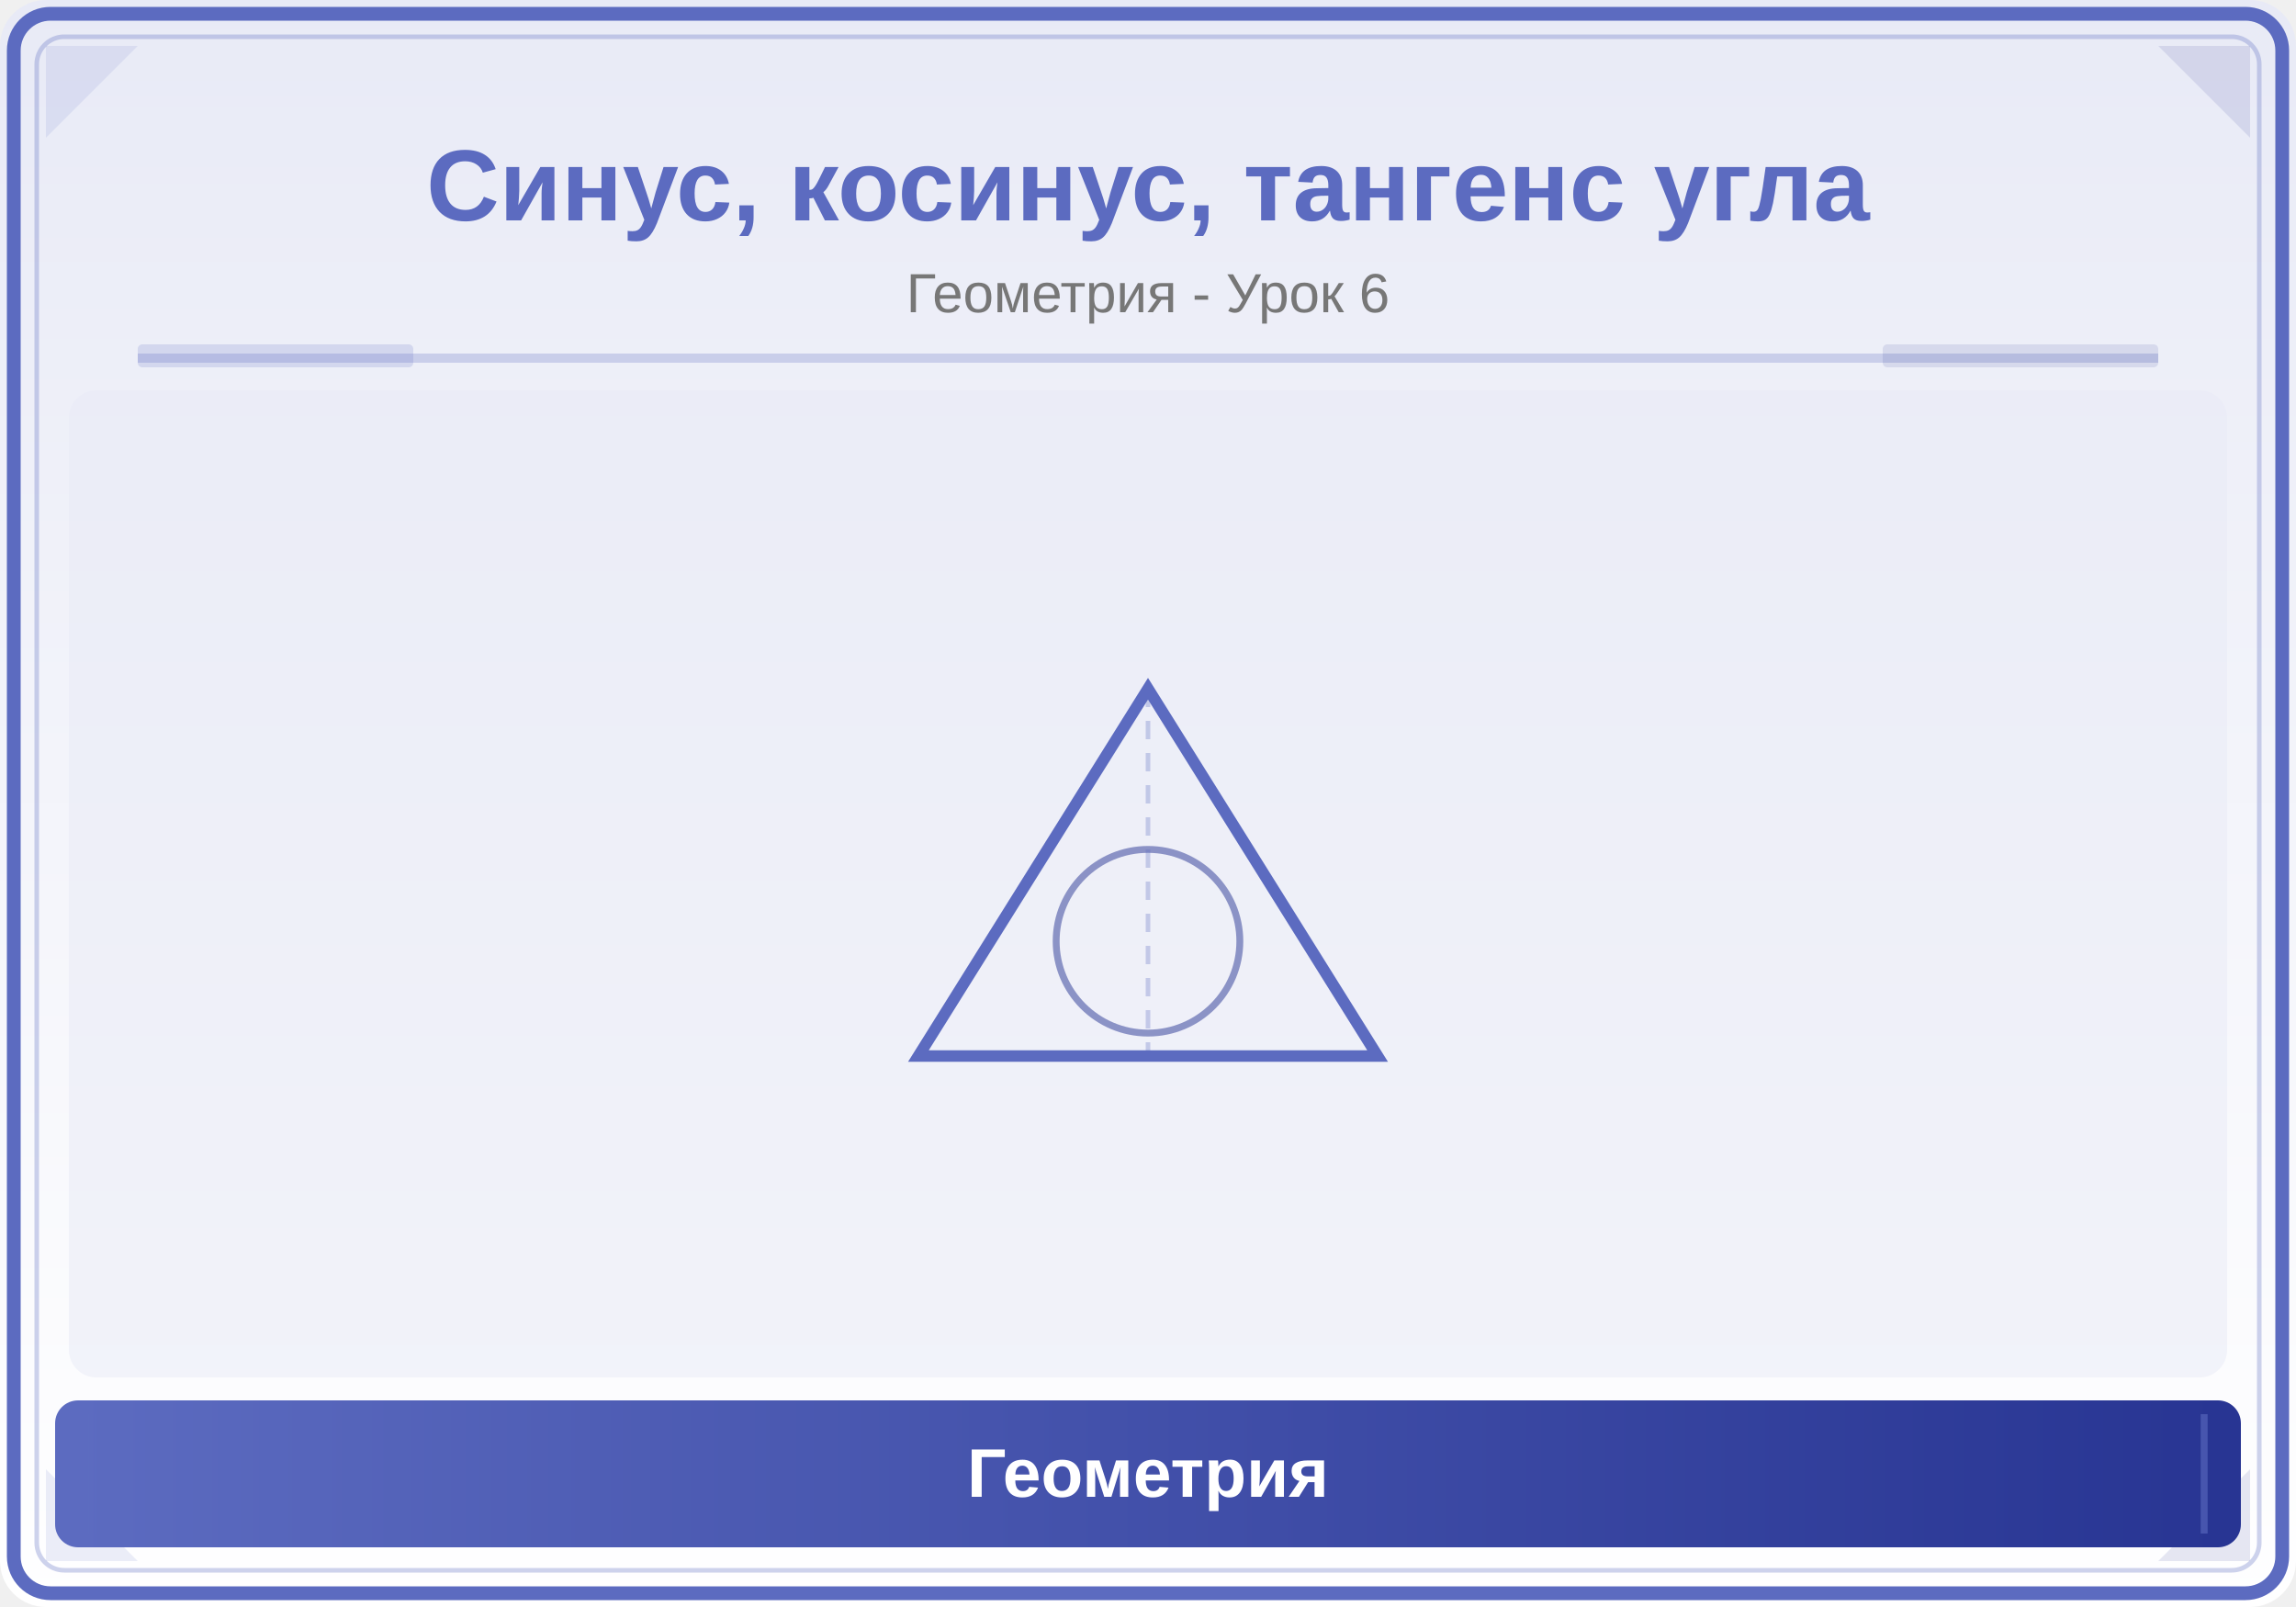
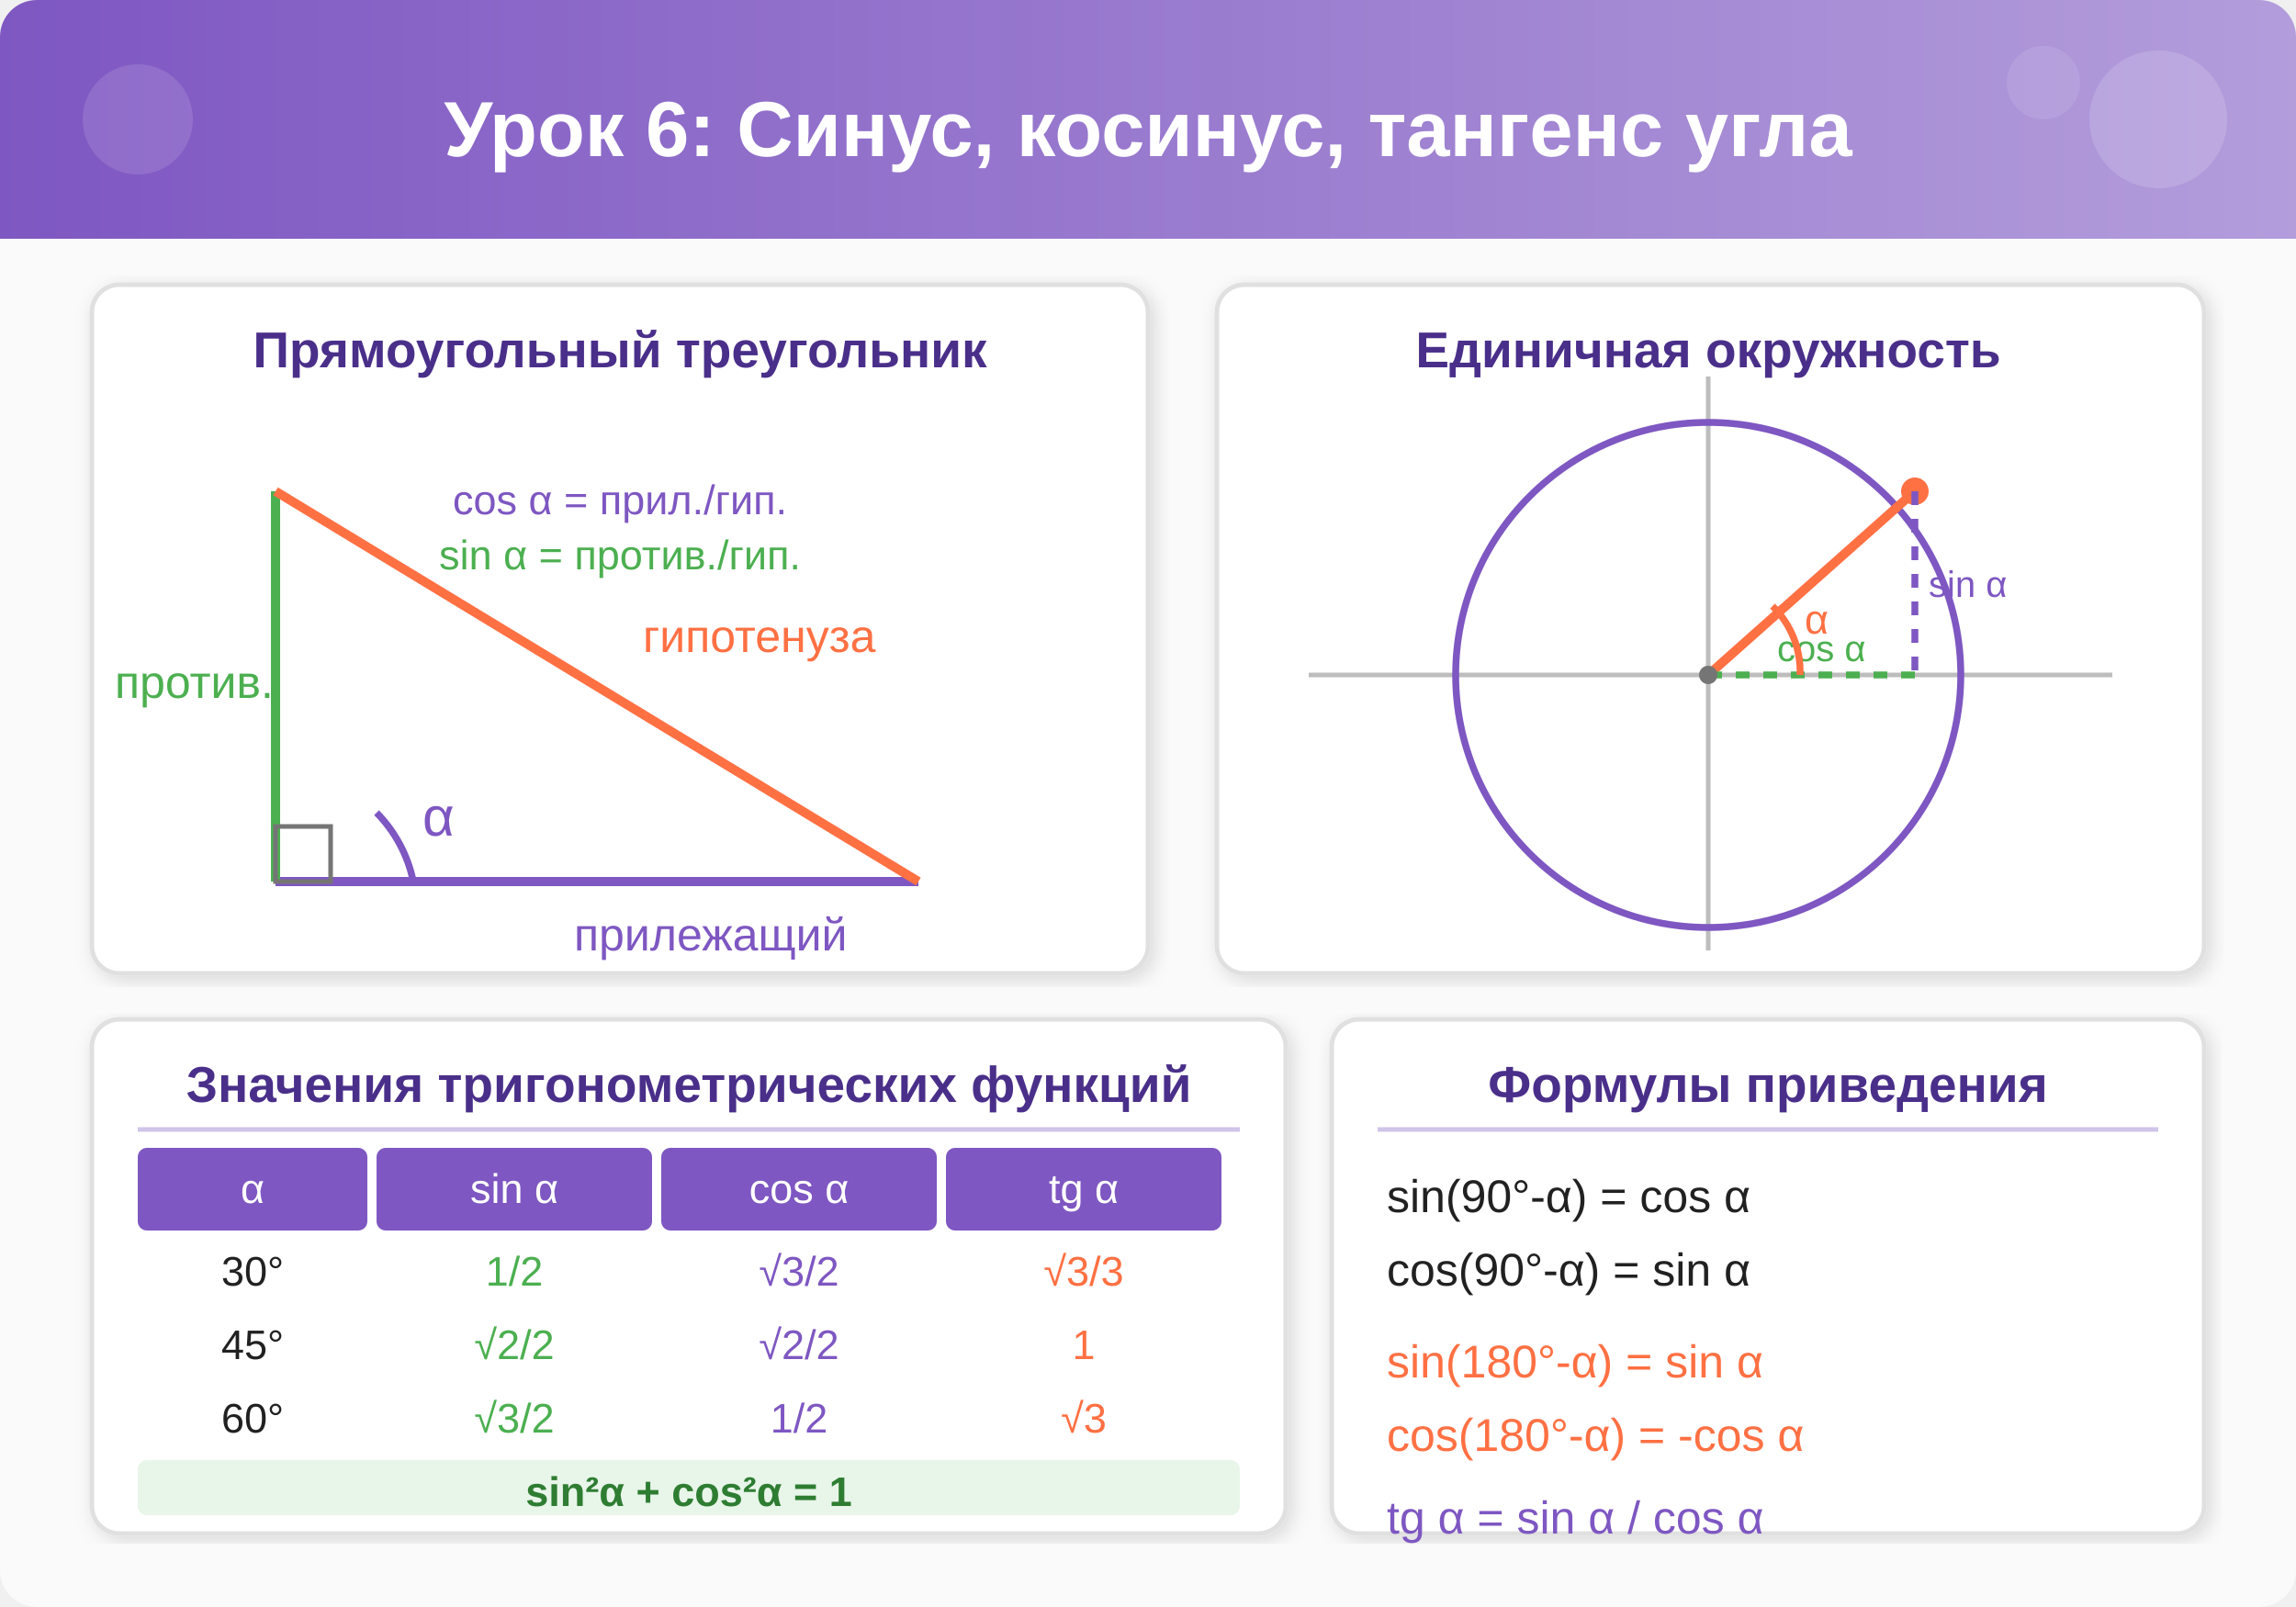
- <svg xmlns="http://www.w3.org/2000/svg" viewBox="0 0 500 350">
+ <svg xmlns="http://www.w3.org/2000/svg" viewBox="0 0 500 350" width="500" height="350">
  <defs>
-     <linearGradient id="bg" x1="0" y1="0" x2="0" y2="1">
-       <stop offset="0%" stop-color="#E8EAF6" />
-       <stop offset="100%" stop-color="#FFFFFF" />
+     <linearGradient id="headerGrad6" x1="0%" y1="0%" x2="100%" y2="0%">
+       <stop offset="0%" style="stop-color:#7E57C2;stop-opacity:1" />
+       <stop offset="100%" style="stop-color:#B39DDB;stop-opacity:1" />
    </linearGradient>
-     <linearGradient id="panel" x1="0" y1="0" x2="1" y2="0">
-       <stop offset="0%" stop-color="#5C6BC0" />
-       <stop offset="100%" stop-color="#283593" />
-     </linearGradient>
+     <filter id="shadow6" x="-2%" y="-2%" width="104%" height="104%">
+       <feDropShadow dx="1" dy="1" stdDeviation="2" flood-color="#00000022" />
+     </filter>
  </defs>
-   <rect width="500" height="350" fill="url(#bg)" rx="10" />
-   <rect x="3" y="3" width="494" height="344" rx="8" fill="none" stroke="#5C6BC0" stroke-width="3" />
-   <rect x="8" y="8" width="484" height="334" rx="6" fill="none" stroke="#5C6BC0" stroke-width="1" opacity="0.3" />
-   <polygon points="10,10 30,10 10,30" fill="#5C6BC0" opacity="0.12" />
-   <polygon points="490,10 470,10 490,30" fill="#283593" opacity="0.12" />
-   <polygon points="10,340 30,340 10,320" fill="#5C6BC0" opacity="0.12" />
-   <polygon points="490,340 470,340 490,320" fill="#283593" opacity="0.12" />
-   <text x="250" y="48" font-family="Arial,sans-serif" font-size="22" font-weight="bold" fill="#5C6BC0" text-anchor="middle">Синус, косинус, тангенс угла</text>
-   <text x="250" y="68" font-family="Arial,sans-serif" font-size="12" fill="#777" text-anchor="middle">Геометрия - Урок 6</text>
-   <line x1="30" y1="78" x2="470" y2="78" stroke="#5C6BC0" stroke-width="2" opacity="0.25" />
-   <rect x="30" y="75" width="60" height="5" fill="#5C6BC0" opacity="0.18" rx="1" />
-   <rect x="410" y="75" width="60" height="5" fill="#283593" opacity="0.12" rx="1" />
-   <clipPath id="ill">
-     <rect x="15" y="85" width="470" height="215" rx="6" />
-   </clipPath>
-   <g clip-path="url(#ill)">
-     <rect x="15" y="85" width="470" height="215" fill="#E8EAF6" opacity="0.5" />
-     <polygon points="250,150 300,230 200,230" fill="none" stroke="#5C6BC0" stroke-width="2.5" />
-     <circle cx="250" cy="205" r="20" fill="none" stroke="#283593" stroke-width="1.5" opacity="0.5" />
-     <line x1="250" y1="150" x2="250" y2="230" stroke="#5C6BC0" stroke-width="1" opacity="0.3" stroke-dasharray="4,3" />
+   <rect width="500" height="350" fill="#FAFAFA" rx="8" />
+   <rect width="500" height="52" fill="url(#headerGrad6)" rx="8" />
+   <rect y="40" width="500" height="12" fill="url(#headerGrad6)" />
+   <circle cx="470" cy="26" r="15" fill="#FFFFFF" opacity="0.15" />
+   <circle cx="445" cy="18" r="8" fill="#FFFFFF" opacity="0.1" />
+   <circle cx="30" cy="26" r="12" fill="#FFFFFF" opacity="0.12" />
+   <text x="250" y="34" text-anchor="middle" font-family="Arial,sans-serif" font-size="17" font-weight="bold" fill="#FFFFFF">Урок 6: Синус, косинус, тангенс угла</text>
+   <g transform="translate(20,62)">
+     <rect x="0" y="0" width="230" height="150" rx="6" fill="#FFFFFF" stroke="#E0E0E0" stroke-width="1" filter="url(#shadow6)" />
+     <text x="115" y="18" text-anchor="middle" font-family="Arial,sans-serif" font-size="11" font-weight="bold" fill="#4A2F8A">Прямоугольный треугольник</text>
+     <line x1="40" y1="130" x2="180" y2="130" stroke="#7E57C2" stroke-width="2" />
+     <line x1="40" y1="130" x2="40" y2="45" stroke="#4CAF50" stroke-width="2" />
+     <line x1="40" y1="45" x2="180" y2="130" stroke="#FF7043" stroke-width="2" />
+     <rect x="40" y="118" width="12" height="12" fill="none" stroke="#757575" stroke-width="1" />
+     <path d="M 70 130 A 30 30 0 0 0 62 115" fill="none" stroke="#7E57C2" stroke-width="1.5" />
+     <text x="72" y="120" font-family="Arial,sans-serif" font-size="12" fill="#7E57C2">α</text>
+     <text x="105" y="145" font-family="Arial,sans-serif" font-size="10" fill="#7E57C2">прилежащий</text>
+     <text x="5" y="90" font-family="Arial,sans-serif" font-size="10" fill="#4CAF50">против.</text>
+     <text x="120" y="80" font-family="Arial,sans-serif" font-size="10" fill="#FF7043">гипотенуза</text>
+     <text x="115" y="50" text-anchor="middle" font-family="Arial,sans-serif" font-size="9" fill="#7E57C2">cos α = прил./гип.</text>
+     <text x="115" y="62" text-anchor="middle" font-family="Arial,sans-serif" font-size="9" fill="#4CAF50">sin α = против./гип.</text>
  </g>
-   <rect x="12" y="305" width="476" height="32" rx="5" fill="url(#panel)" />
-   <line x1="20" y1="308" x2="20" y2="334" stroke="#5C6BC0" stroke-width="1.5" opacity="0.6" />
-   <line x1="480" y1="308" x2="480" y2="334" stroke="#5C6BC0" stroke-width="1.5" opacity="0.6" />
-   <text x="250" y="326" font-family="Arial,sans-serif" font-size="15" text-anchor="middle" fill="white" font-weight="bold">Геометрия</text>
+   <g transform="translate(265,62)">
+     <rect x="0" y="0" width="215" height="150" rx="6" fill="#FFFFFF" stroke="#E0E0E0" stroke-width="1" filter="url(#shadow6)" />
+     <text x="107" y="18" text-anchor="middle" font-family="Arial,sans-serif" font-size="11" font-weight="bold" fill="#4A2F8A">Единичная окружность</text>
+     <line x1="20" y1="85" x2="195" y2="85" stroke="#BDBDBD" stroke-width="1" />
+     <line x1="107" y1="20" x2="107" y2="145" stroke="#BDBDBD" stroke-width="1" />
+     <circle cx="107" cy="85" r="55" fill="none" stroke="#7E57C2" stroke-width="1.5" />
+     <line x1="107" y1="85" x2="152" y2="45" stroke="#FF7043" stroke-width="2" />
+     <circle cx="152" cy="45" r="3" fill="#FF7043" />
+     <line x1="152" y1="45" x2="152" y2="85" stroke="#7E57C2" stroke-width="1.5" stroke-dasharray="3,3" />
+     <text x="155" y="68" font-family="Arial,sans-serif" font-size="8" fill="#7E57C2">sin α</text>
+     <line x1="107" y1="85" x2="152" y2="85" stroke="#4CAF50" stroke-width="1.5" stroke-dasharray="3,3" />
+     <text x="122" y="82" font-family="Arial,sans-serif" font-size="8" fill="#4CAF50">cos α</text>
+     <path d="M 127 85 A 20 20 0 0 0 121 70" fill="none" stroke="#FF7043" stroke-width="1.5" />
+     <text x="128" y="76" font-family="Arial,sans-serif" font-size="9" fill="#FF7043">α</text>
+     <circle cx="107" cy="85" r="2" fill="#757575" />
+   </g>
+   <g transform="translate(20,222)">
+     <rect x="0" y="0" width="260" height="112" rx="6" fill="#FFFFFF" stroke="#E0E0E0" stroke-width="1" filter="url(#shadow6)" />
+     <text x="130" y="18" text-anchor="middle" font-family="Arial,sans-serif" font-size="11" font-weight="bold" fill="#4A2F8A">Значения тригонометрических функций</text>
+     <line x1="10" y1="24" x2="250" y2="24" stroke="#D1C4E9" stroke-width="1" />
+     <rect x="10" y="28" width="50" height="18" rx="2" fill="#7E57C2" />
+     <text x="35" y="40" text-anchor="middle" font-family="Arial,sans-serif" font-size="9" fill="#FFFFFF">α</text>
+     <rect x="62" y="28" width="60" height="18" rx="2" fill="#7E57C2" />
+     <text x="92" y="40" text-anchor="middle" font-family="Arial,sans-serif" font-size="9" fill="#FFFFFF">sin α</text>
+     <rect x="124" y="28" width="60" height="18" rx="2" fill="#7E57C2" />
+     <text x="154" y="40" text-anchor="middle" font-family="Arial,sans-serif" font-size="9" fill="#FFFFFF">cos α</text>
+     <rect x="186" y="28" width="60" height="18" rx="2" fill="#7E57C2" />
+     <text x="216" y="40" text-anchor="middle" font-family="Arial,sans-serif" font-size="9" fill="#FFFFFF">tg α</text>
+     <text x="35" y="58" text-anchor="middle" font-family="Arial,sans-serif" font-size="9" fill="#212121">30°</text>
+     <text x="92" y="58" text-anchor="middle" font-family="Arial,sans-serif" font-size="9" fill="#4CAF50">1/2</text>
+     <text x="154" y="58" text-anchor="middle" font-family="Arial,sans-serif" font-size="9" fill="#7E57C2">√3/2</text>
+     <text x="216" y="58" text-anchor="middle" font-family="Arial,sans-serif" font-size="9" fill="#FF7043">√3/3</text>
+     <text x="35" y="74" text-anchor="middle" font-family="Arial,sans-serif" font-size="9" fill="#212121">45°</text>
+     <text x="92" y="74" text-anchor="middle" font-family="Arial,sans-serif" font-size="9" fill="#4CAF50">√2/2</text>
+     <text x="154" y="74" text-anchor="middle" font-family="Arial,sans-serif" font-size="9" fill="#7E57C2">√2/2</text>
+     <text x="216" y="74" text-anchor="middle" font-family="Arial,sans-serif" font-size="9" fill="#FF7043">1</text>
+     <text x="35" y="90" text-anchor="middle" font-family="Arial,sans-serif" font-size="9" fill="#212121">60°</text>
+     <text x="92" y="90" text-anchor="middle" font-family="Arial,sans-serif" font-size="9" fill="#4CAF50">√3/2</text>
+     <text x="154" y="90" text-anchor="middle" font-family="Arial,sans-serif" font-size="9" fill="#7E57C2">1/2</text>
+     <text x="216" y="90" text-anchor="middle" font-family="Arial,sans-serif" font-size="9" fill="#FF7043">√3</text>
+     <rect x="10" y="96" width="240" height="12" rx="2" fill="#E8F5E9" />
+     <text x="130" y="106" text-anchor="middle" font-family="Arial,sans-serif" font-size="9" font-weight="bold" fill="#2E7D32">sin²α + cos²α = 1</text>
+   </g>
+   <g transform="translate(290,222)">
+     <rect x="0" y="0" width="190" height="112" rx="6" fill="#FFFFFF" stroke="#E0E0E0" stroke-width="1" filter="url(#shadow6)" />
+     <text x="95" y="18" text-anchor="middle" font-family="Arial,sans-serif" font-size="11" font-weight="bold" fill="#4A2F8A">Формулы приведения</text>
+     <line x1="10" y1="24" x2="180" y2="24" stroke="#D1C4E9" stroke-width="1" />
+     <text x="12" y="42" font-family="Arial,sans-serif" font-size="10" fill="#212121">sin(90°-α) = cos α</text>
+     <text x="12" y="58" font-family="Arial,sans-serif" font-size="10" fill="#212121">cos(90°-α) = sin α</text>
+     <text x="12" y="78" font-family="Arial,sans-serif" font-size="10" fill="#FF7043">sin(180°-α) = sin α</text>
+     <text x="12" y="94" font-family="Arial,sans-serif" font-size="10" fill="#FF7043">cos(180°-α) = -cos α</text>
+     <text x="12" y="112" font-family="Arial,sans-serif" font-size="10" fill="#7E57C2">tg α = sin α / cos α</text>
+   </g>
</svg>
